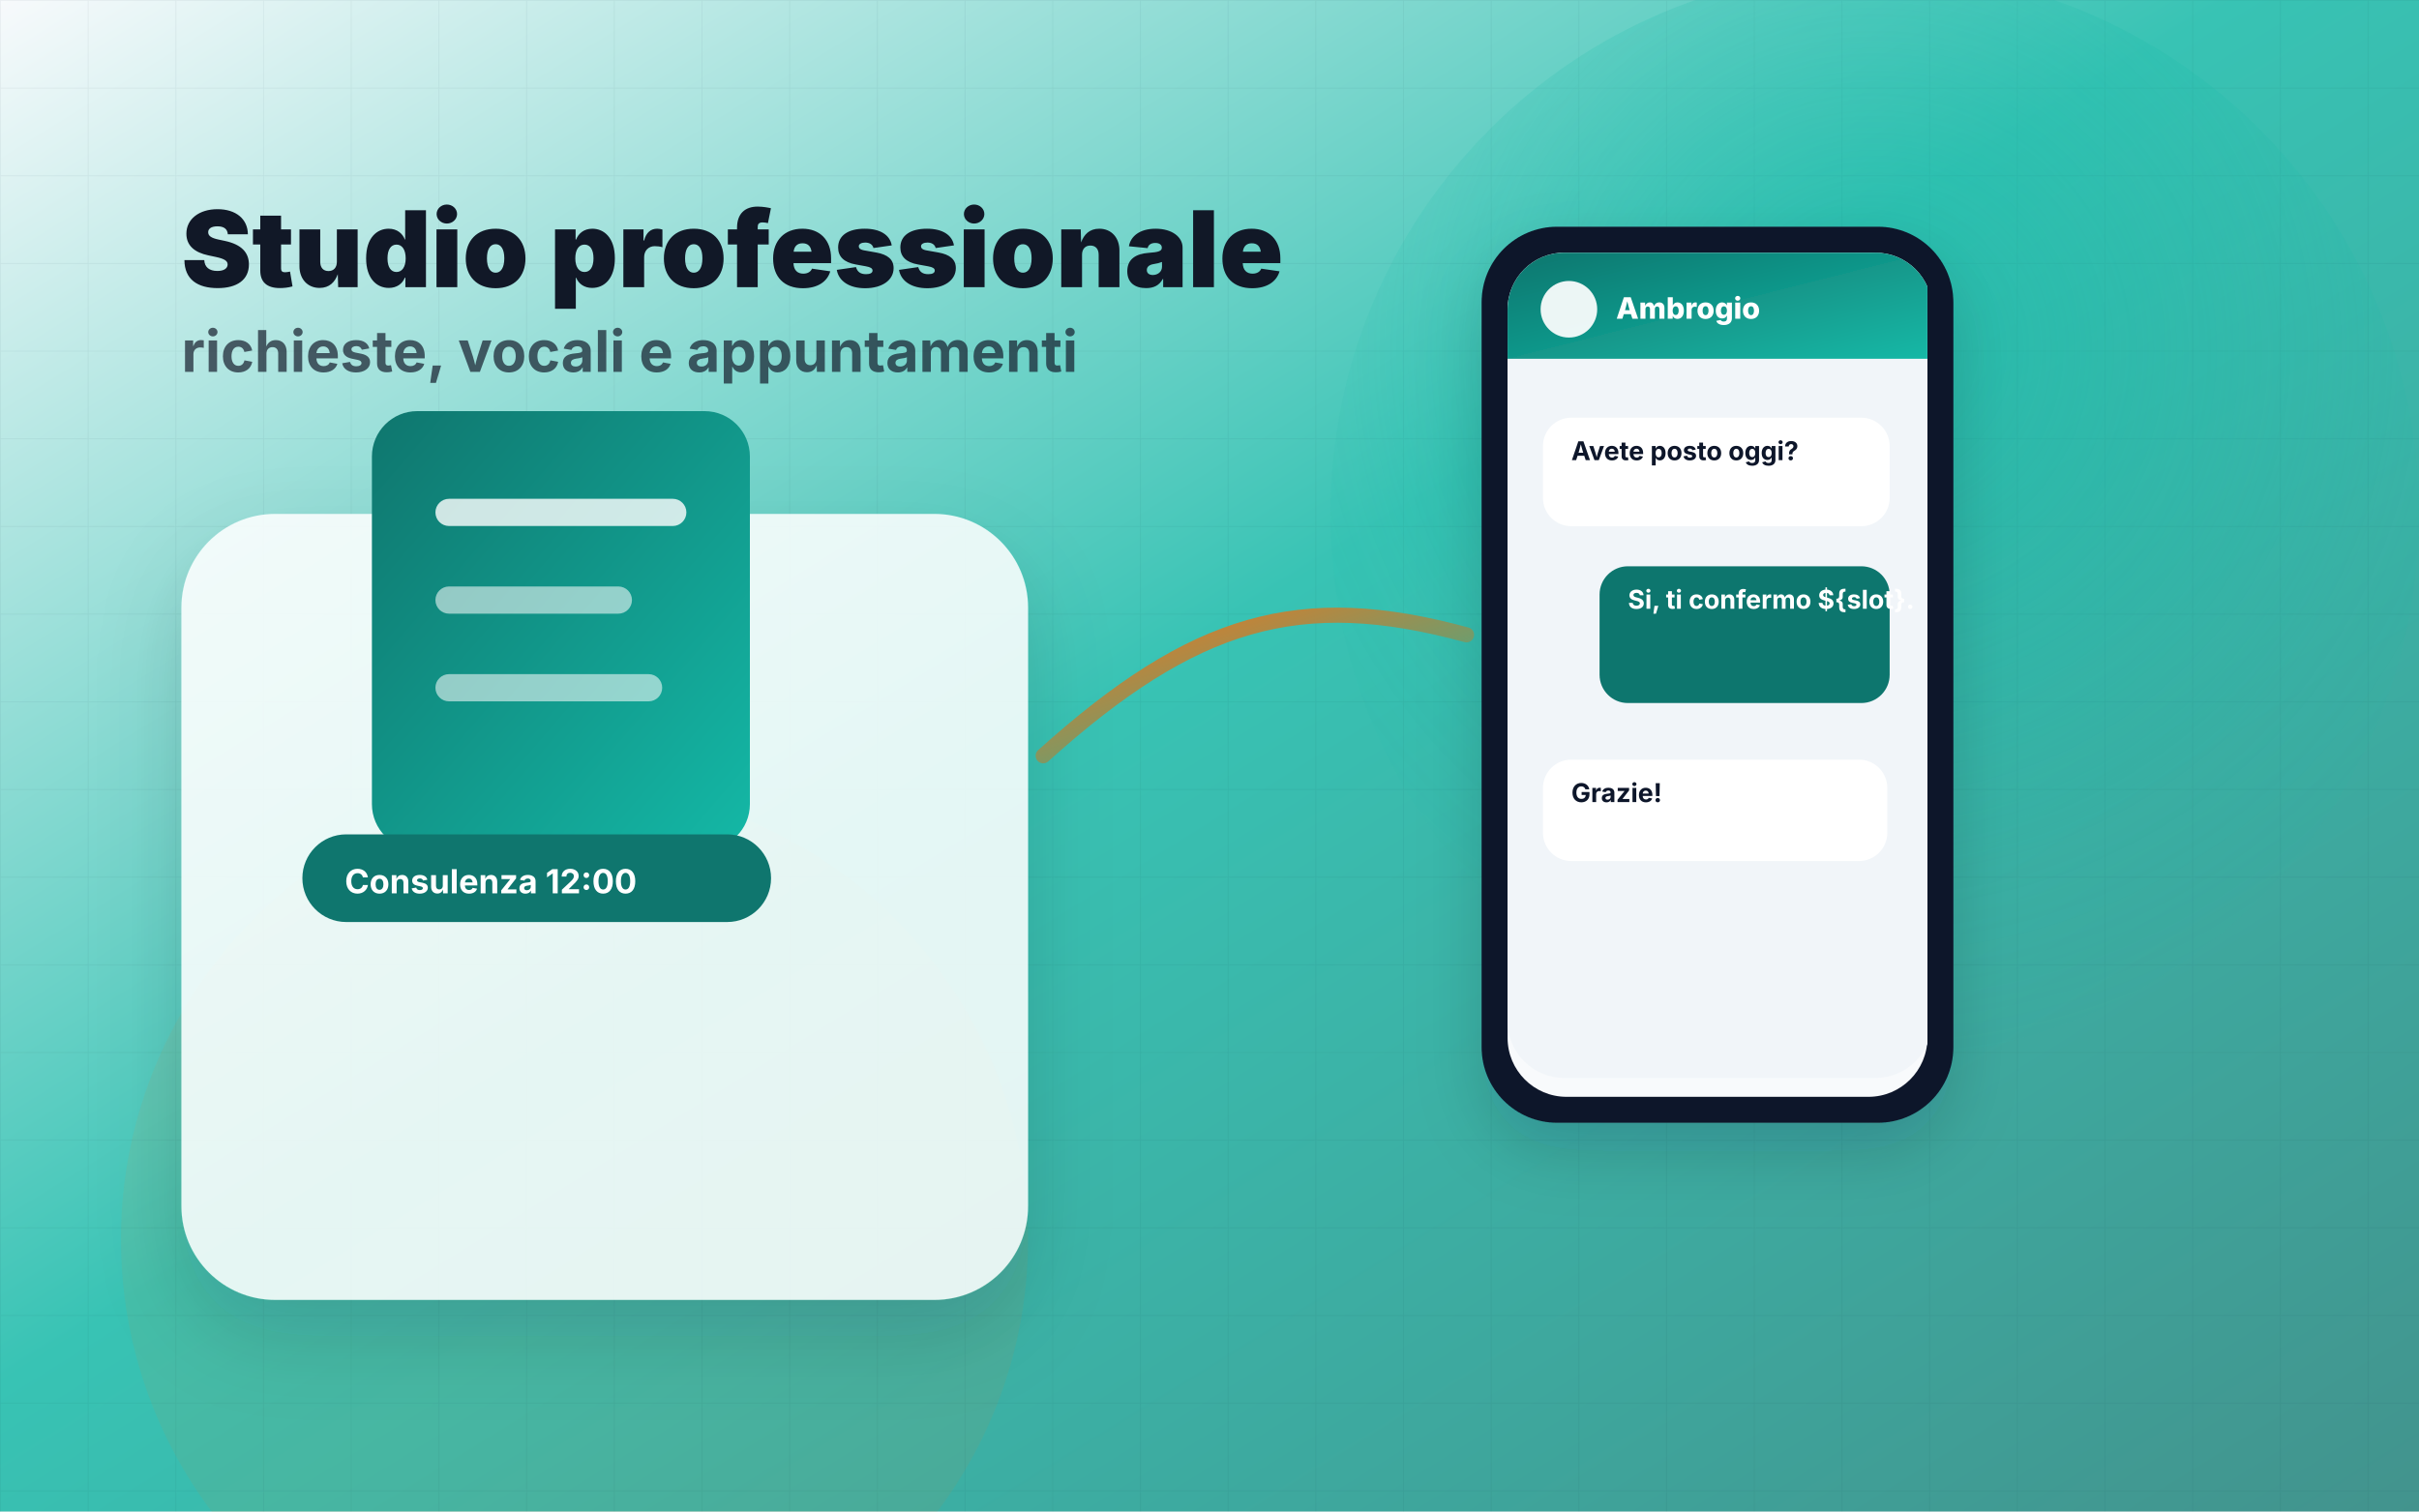
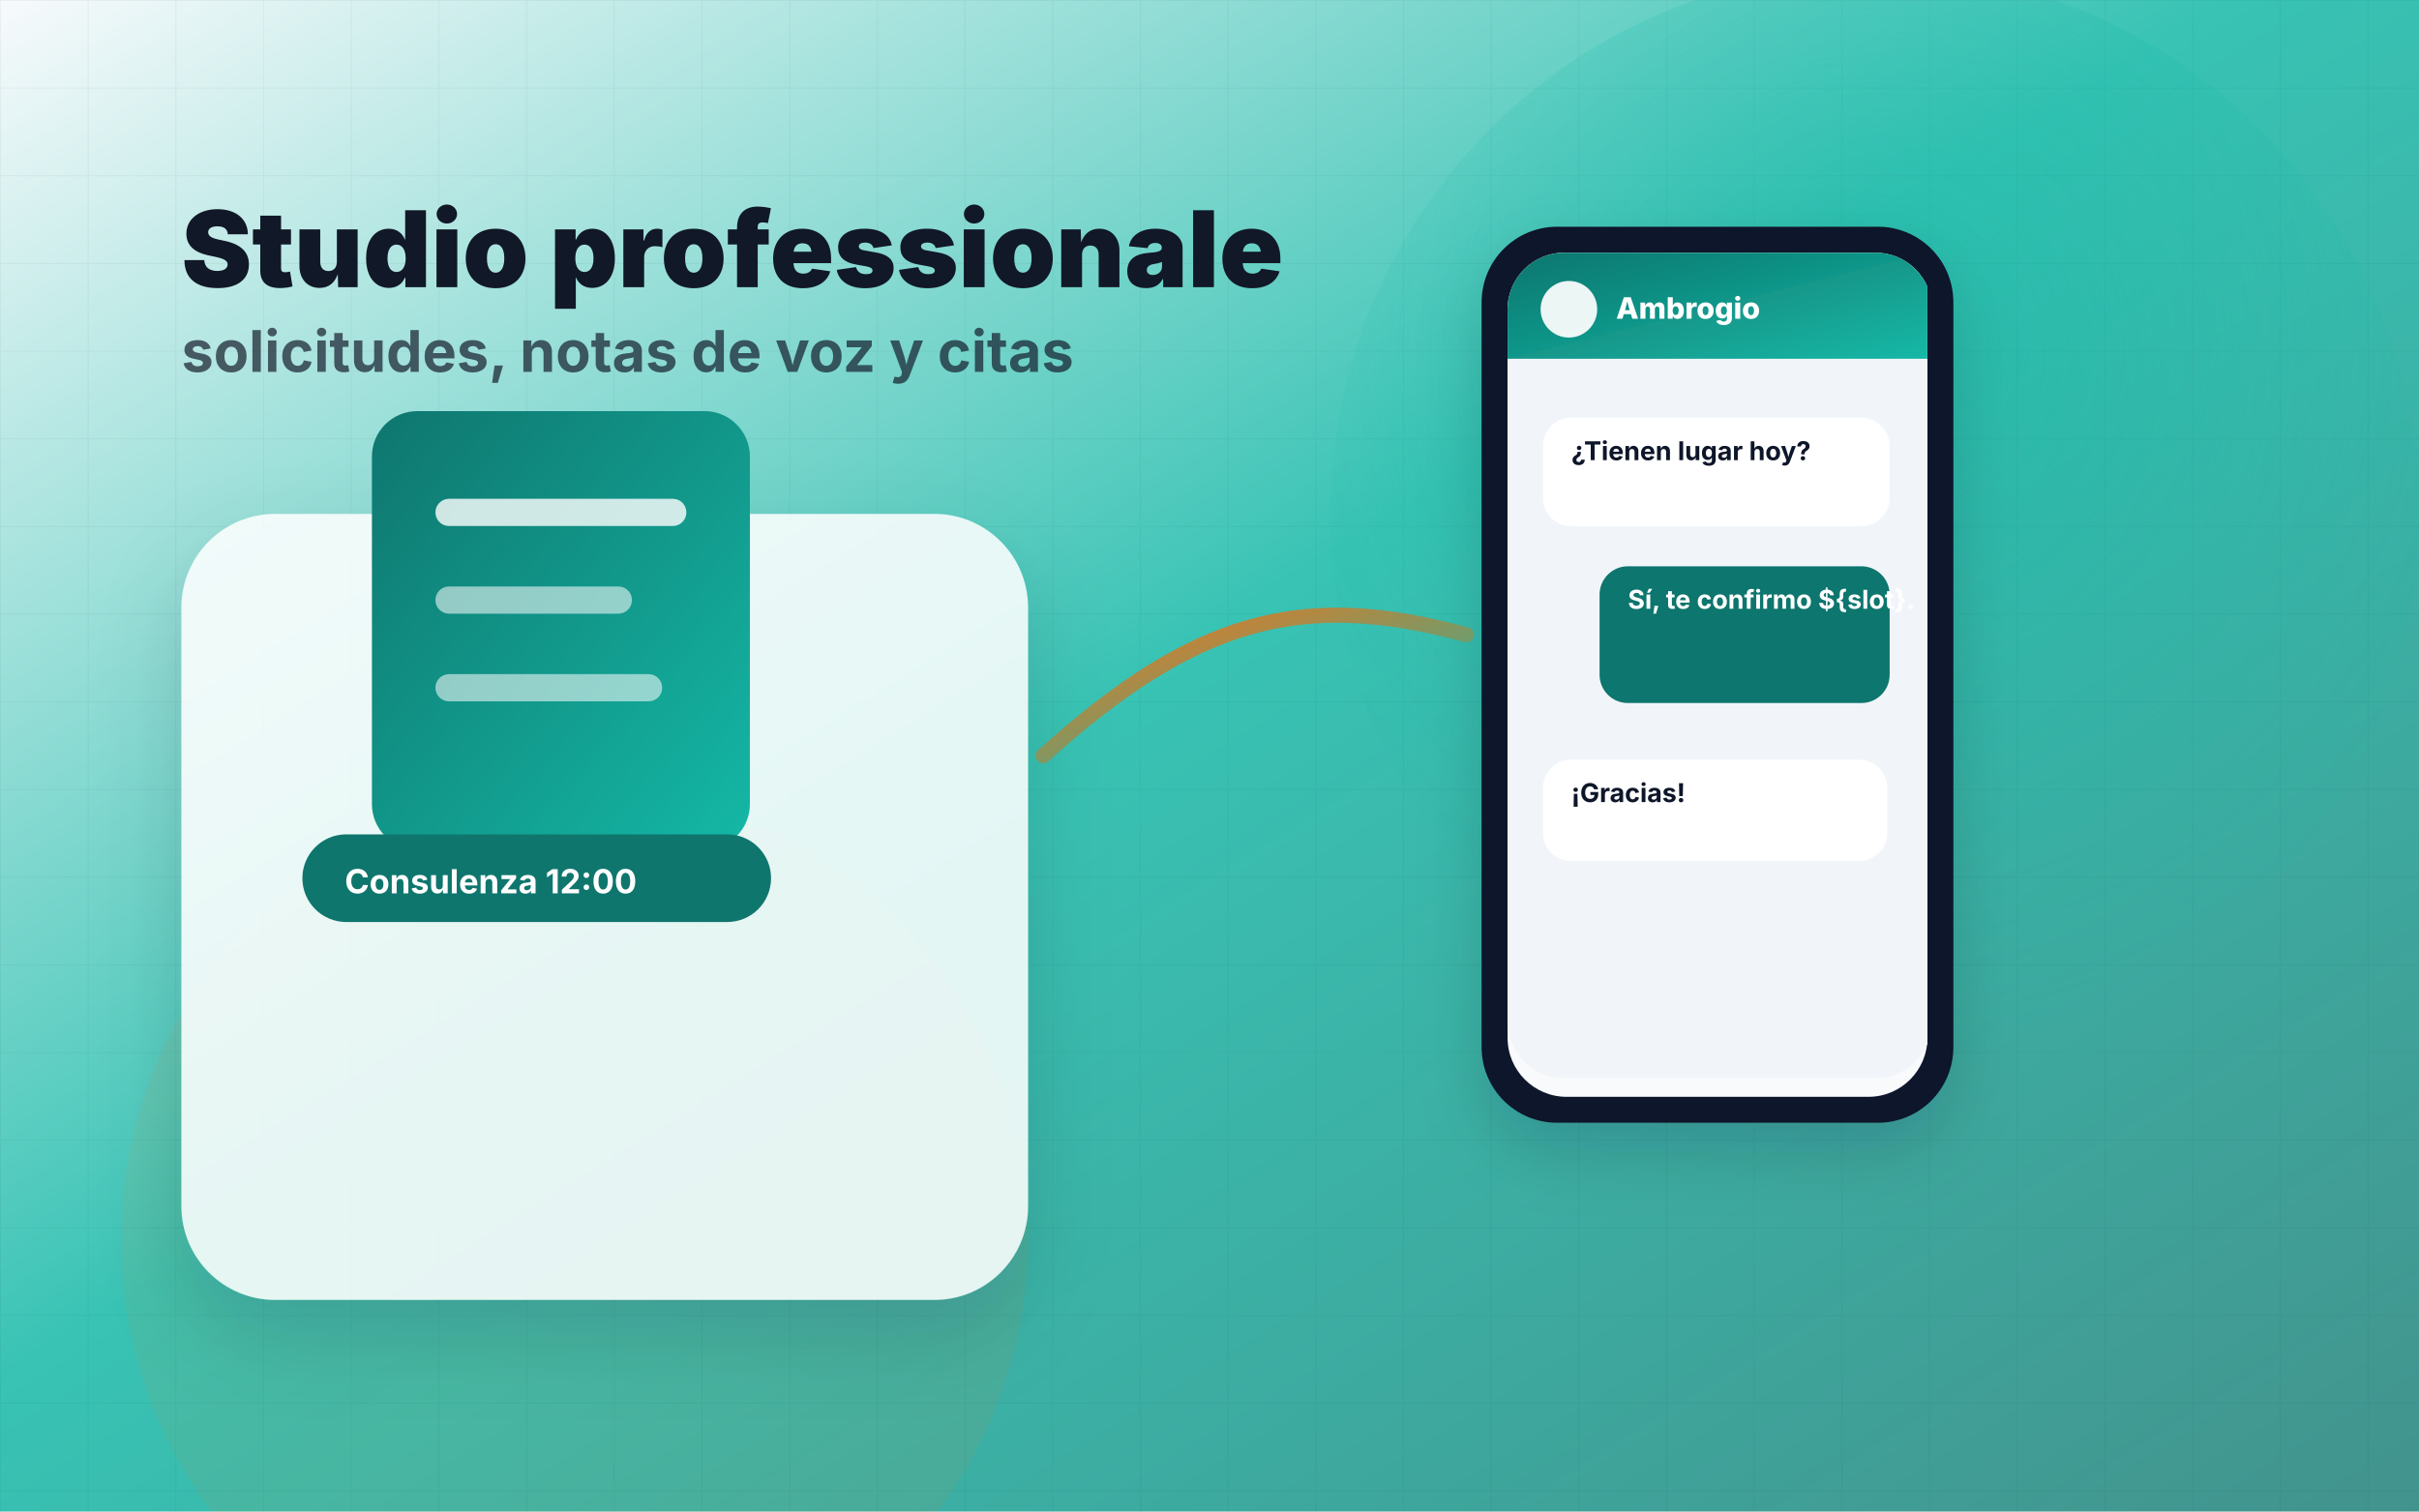
<svg xmlns="http://www.w3.org/2000/svg" width="1600" height="1000" viewBox="0 0 1600 1000" role="img" aria-labelledby="title-a8 desc-a8">
  <defs>
    <linearGradient id="bg-a8" x1="0" y1="0" x2="1" y2="1">
      <stop offset="0%" stop-color="#f8fafc" />
      <stop offset="46%" stop-color="#38c3b4" />
      <stop offset="100%" stop-color="#42938d" />
    </linearGradient>
    <linearGradient id="primary-a8" x1="0" y1="0" x2="1" y2="1">
      <stop offset="0%" stop-color="#0f766e" />
      <stop offset="100%" stop-color="#14b8a6" />
    </linearGradient>
    <linearGradient id="accent-a8" x1="0" y1="0" x2="1" y2="1">
      <stop offset="0%" stop-color="#f97316" />
      <stop offset="100%" stop-color="#14b8a6" />
    </linearGradient>
    <radialGradient id="glow-a8" cx="50%" cy="35%" r="70%">
      <stop offset="0%" stop-color="#14b8a6" stop-opacity=".45" />
      <stop offset="70%" stop-color="#14b8a6" stop-opacity=".08" />
      <stop offset="100%" stop-color="#14b8a6" stop-opacity="0" />
    </radialGradient>
    <filter id="softShadow-a8" x="-20%" y="-20%" width="140%" height="150%">
      <feDropShadow dx="0" dy="24" stdDeviation="28" flood-color="#0f172a" flood-opacity=".16" />
    </filter>
    <filter id="smallShadow-a8" x="-20%" y="-20%" width="140%" height="150%">
      <feDropShadow dx="0" dy="10" stdDeviation="12" flood-color="#0f172a" flood-opacity=".12" />
    </filter>
    <pattern id="grid-a8" width="58" height="58" patternUnits="userSpaceOnUse">
      <path d="M 58 0 L 0 0 0 58" fill="none" stroke="#0f172a" stroke-opacity=".055" stroke-width="1" />
    </pattern>
    <pattern id="dots-a8" width="34" height="34" patternUnits="userSpaceOnUse">
      <circle cx="4" cy="4" r="2" fill="#0f172a" opacity=".06" />
    </pattern>
    <clipPath id="phoneClip-a8">
      <rect x="0" y="0" width="360" height="700" rx="48" />
    </clipPath>
  </defs>
  <rect width="1600" height="1000" fill="url(#bg-a8)" />
  <rect width="1600" height="1000" fill="url(#grid-a8)" />
  <circle cx="1240" cy="340" r="360" fill="url(#glow-a8)" />
  <circle cx="380" cy="820" r="300" fill="#f97316" opacity=".07" />
  <g font-family="Inter, ui-sans-serif, system-ui, -apple-system, BlinkMacSystemFont, 'Segoe UI', sans-serif">
    <g transform="translate(120 120)">
      <text x="0" y="70" fill="#111827" font-size="70" font-weight="880" opacity="1">Studio professionale</text>
-       <text x="0" y="126" fill="#111827" font-size="38" font-weight="720" opacity="0.68">richieste, vocali e appuntamenti</text>
+       <text x="0" y="126" fill="#111827" font-size="38" font-weight="720" opacity="0.68">solicitudes, notas de voz y citas</text>
      <rect x="0" y="220" width="560" height="520" rx="62" fill="#fff" opacity=".86" filter="url(#softShadow-a8)" />
      <rect x="126" y="152" width="250" height="290" rx="30" fill="url(#primary-a8)" />
      <rect x="168" y="210" width="166" height="18" rx="9" fill="#fff" opacity=".8" />
      <rect x="168" y="268" width="130" height="18" rx="9" fill="#fff" opacity=".55" />
      <rect x="168" y="326" width="150" height="18" rx="9" fill="#fff" opacity=".55" />
      <g filter="url(#smallShadow-a0)">
        <rect x="80" y="432" width="310" height="58" rx="29" fill="#0f766e" opacity="1" />
        <text x="108" y="471" fill="#fff" font-size="22" font-weight="750" opacity="1">Consulenza 12:00</text>
      </g>
    </g>
    <g transform="translate(980 150) scale(0.78)" filter="url(#softShadow-a8)">
      <rect x="0" y="0" width="400" height="760" rx="64" fill="#0f172a" />
      <rect x="22" y="22" width="356" height="716" rx="50" fill="#f8fafc" />
      <rect x="132" y="38" width="136" height="24" rx="12" fill="#0f172a" />
      <g transform="translate(22 22)" clip-path="url(#phoneClip-a8)">
        <rect width="356" height="716" fill="#f1f5f9" />
        <rect width="356" height="90" fill="url(#primary-a8)" />
        <circle cx="52" cy="48" r="24" fill="#fff" opacity=".92" />
        <text x="92" y="56" fill="#fff" font-size="25" font-weight="800">Ambrogio</text>
        <g>
          <rect x="30" y="140" width="294" height="92" rx="24" fill="#fff" filter="url(#smallShadow-a0)" />
-           <text x="54" y="176" fill="#0f172a" font-size="22" font-weight="650">Avete posto oggi?</text>
+           <text x="54" y="176" fill="#0f172a" font-size="22" font-weight="650">¿Tienen lugar hoy?</text>
        </g>
        <g>
          <rect x="78" y="266" width="246" height="116" rx="24" fill="#0f766e" filter="url(#smallShadow-a0)" />
-           <text x="102" y="302" fill="#ffffff" font-size="22" font-weight="650">Si, ti confermo ${slot}.</text>
+           <text x="102" y="302" fill="#ffffff" font-size="22" font-weight="650">Sí, te confirmo ${slot}.</text>
        </g>
        <g>
          <rect x="30" y="430" width="292" height="86" rx="24" fill="#fff" filter="url(#smallShadow-a0)" />
-           <text x="54" y="466" fill="#0f172a" font-size="22" font-weight="650">Grazie!</text>
+           <text x="54" y="466" fill="#0f172a" font-size="22" font-weight="650">¡Gracias!</text>
        </g>
      </g>
    </g>
    <path d="M690 500 C790 410 860 390 970 420" stroke="url(#accent-a8)" stroke-width="10" fill="none" stroke-linecap="round" />
  </g>
</svg>
